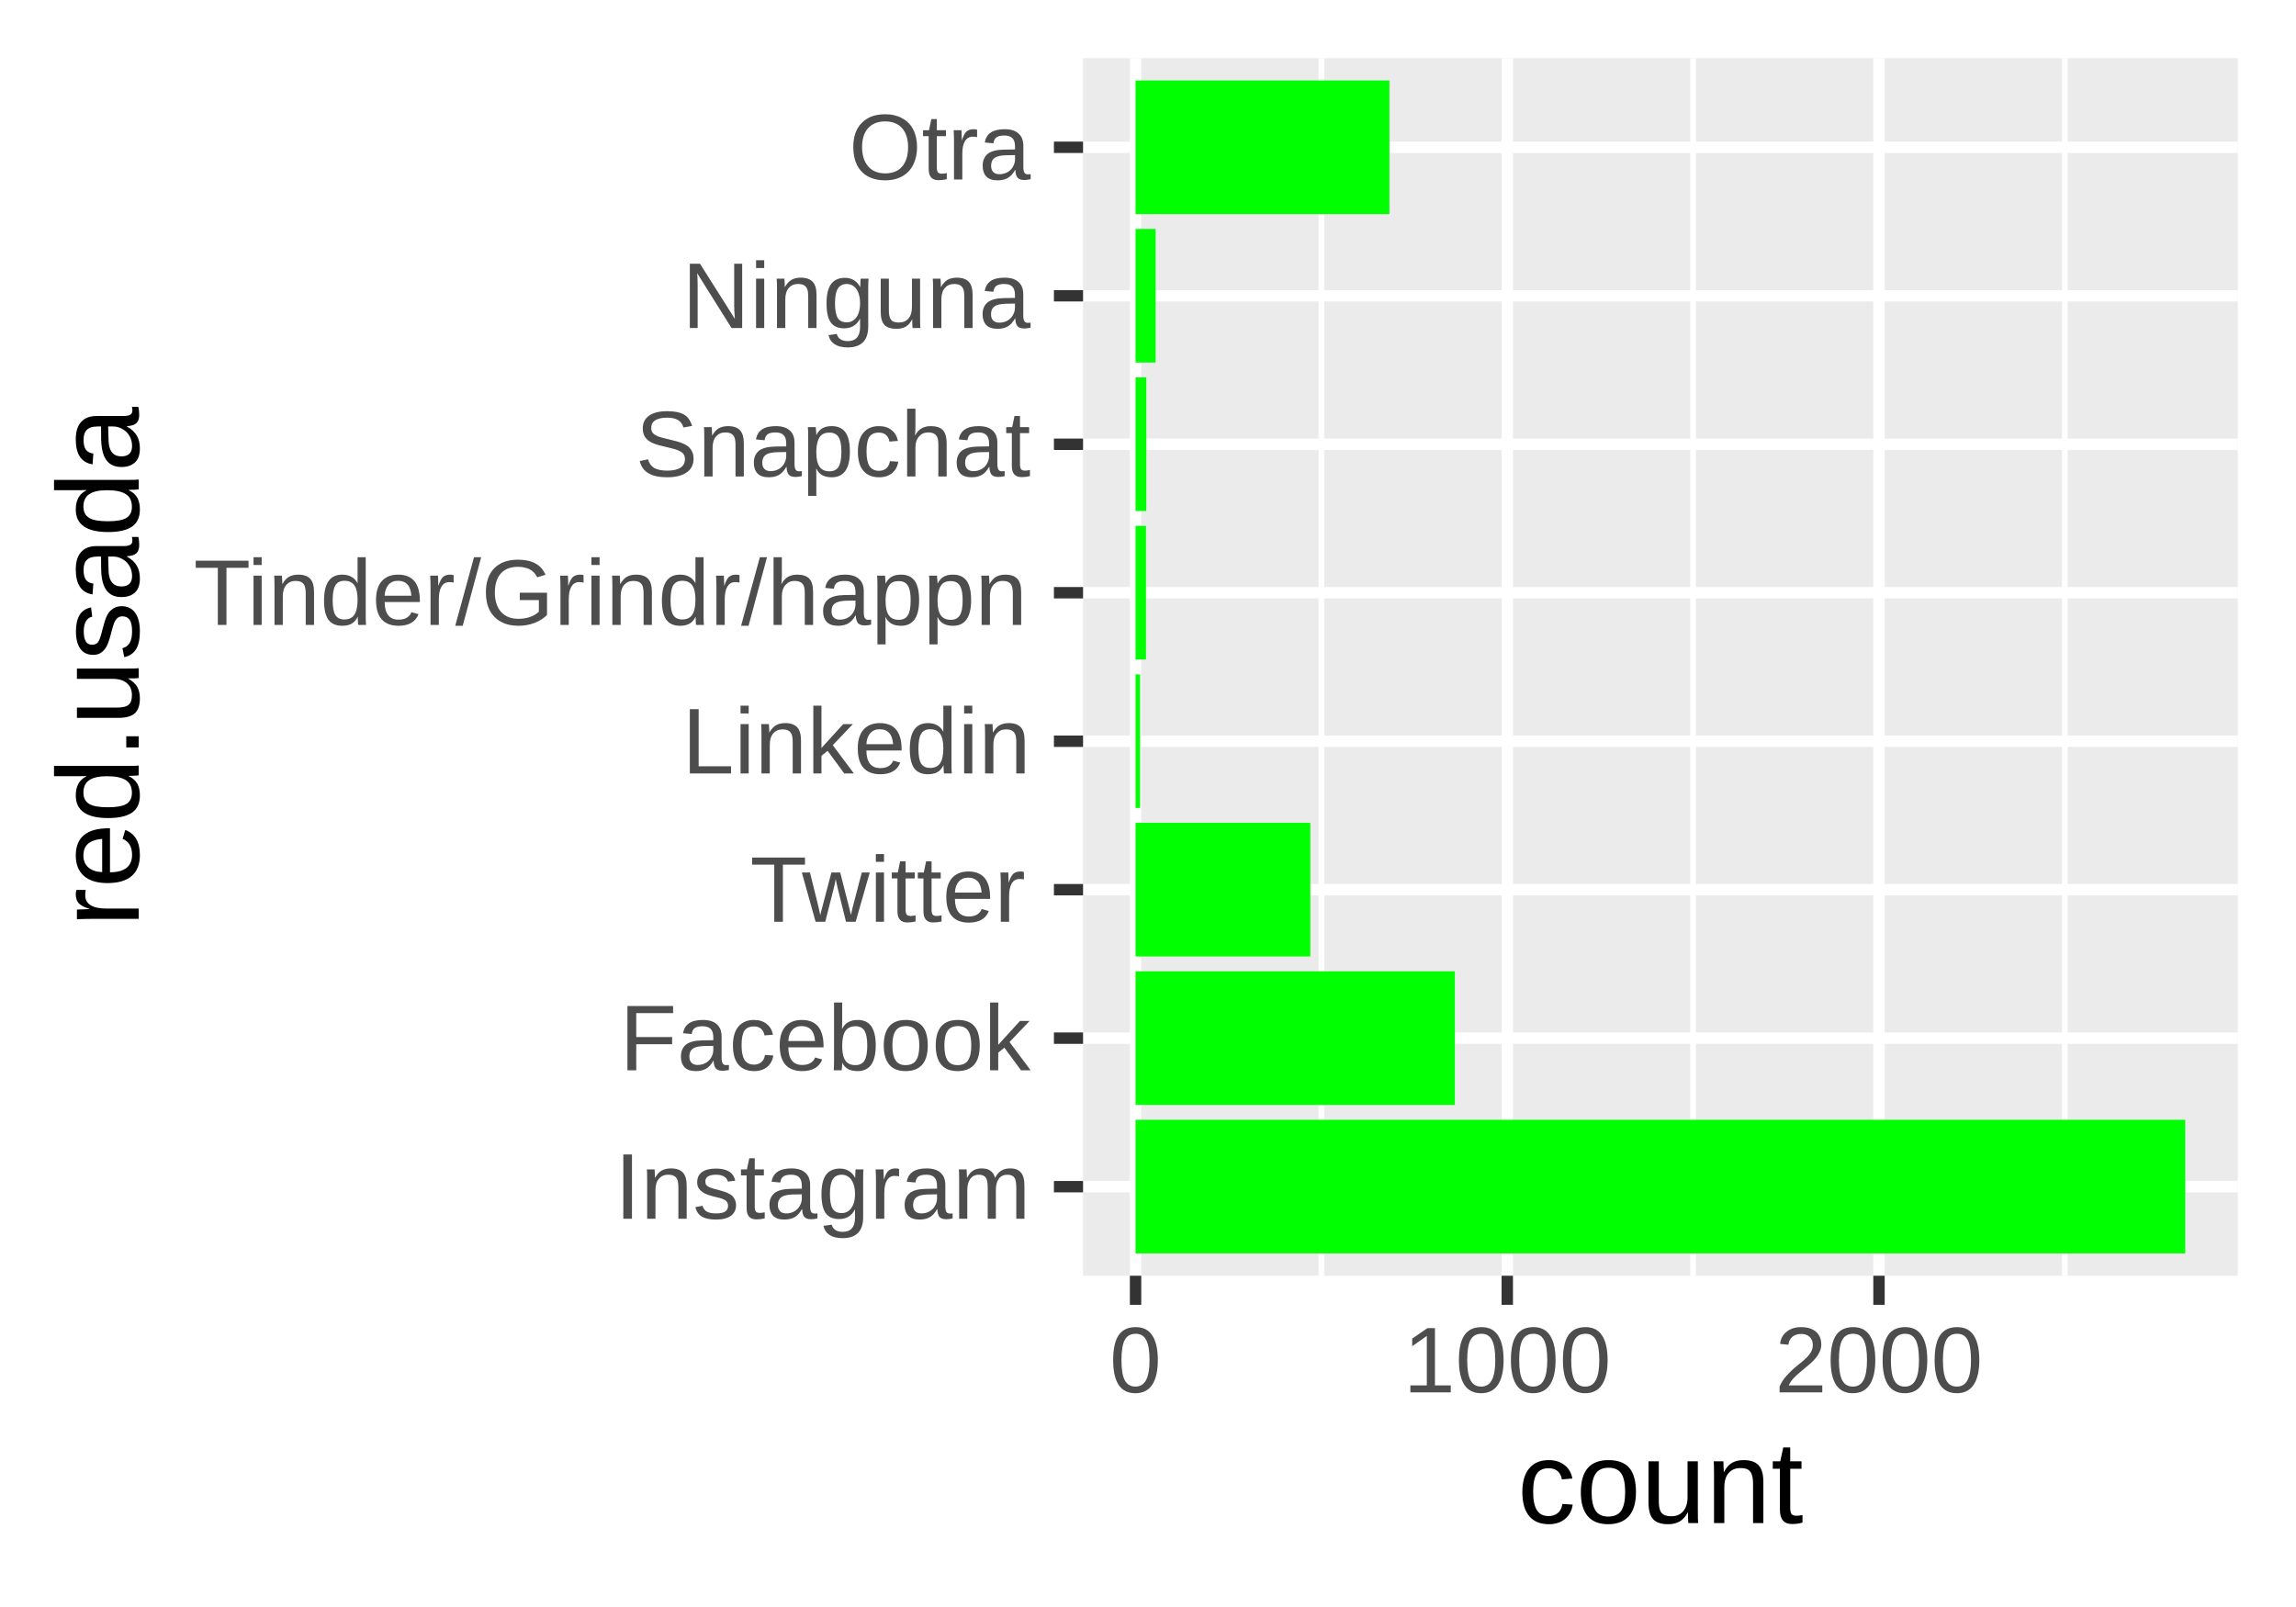
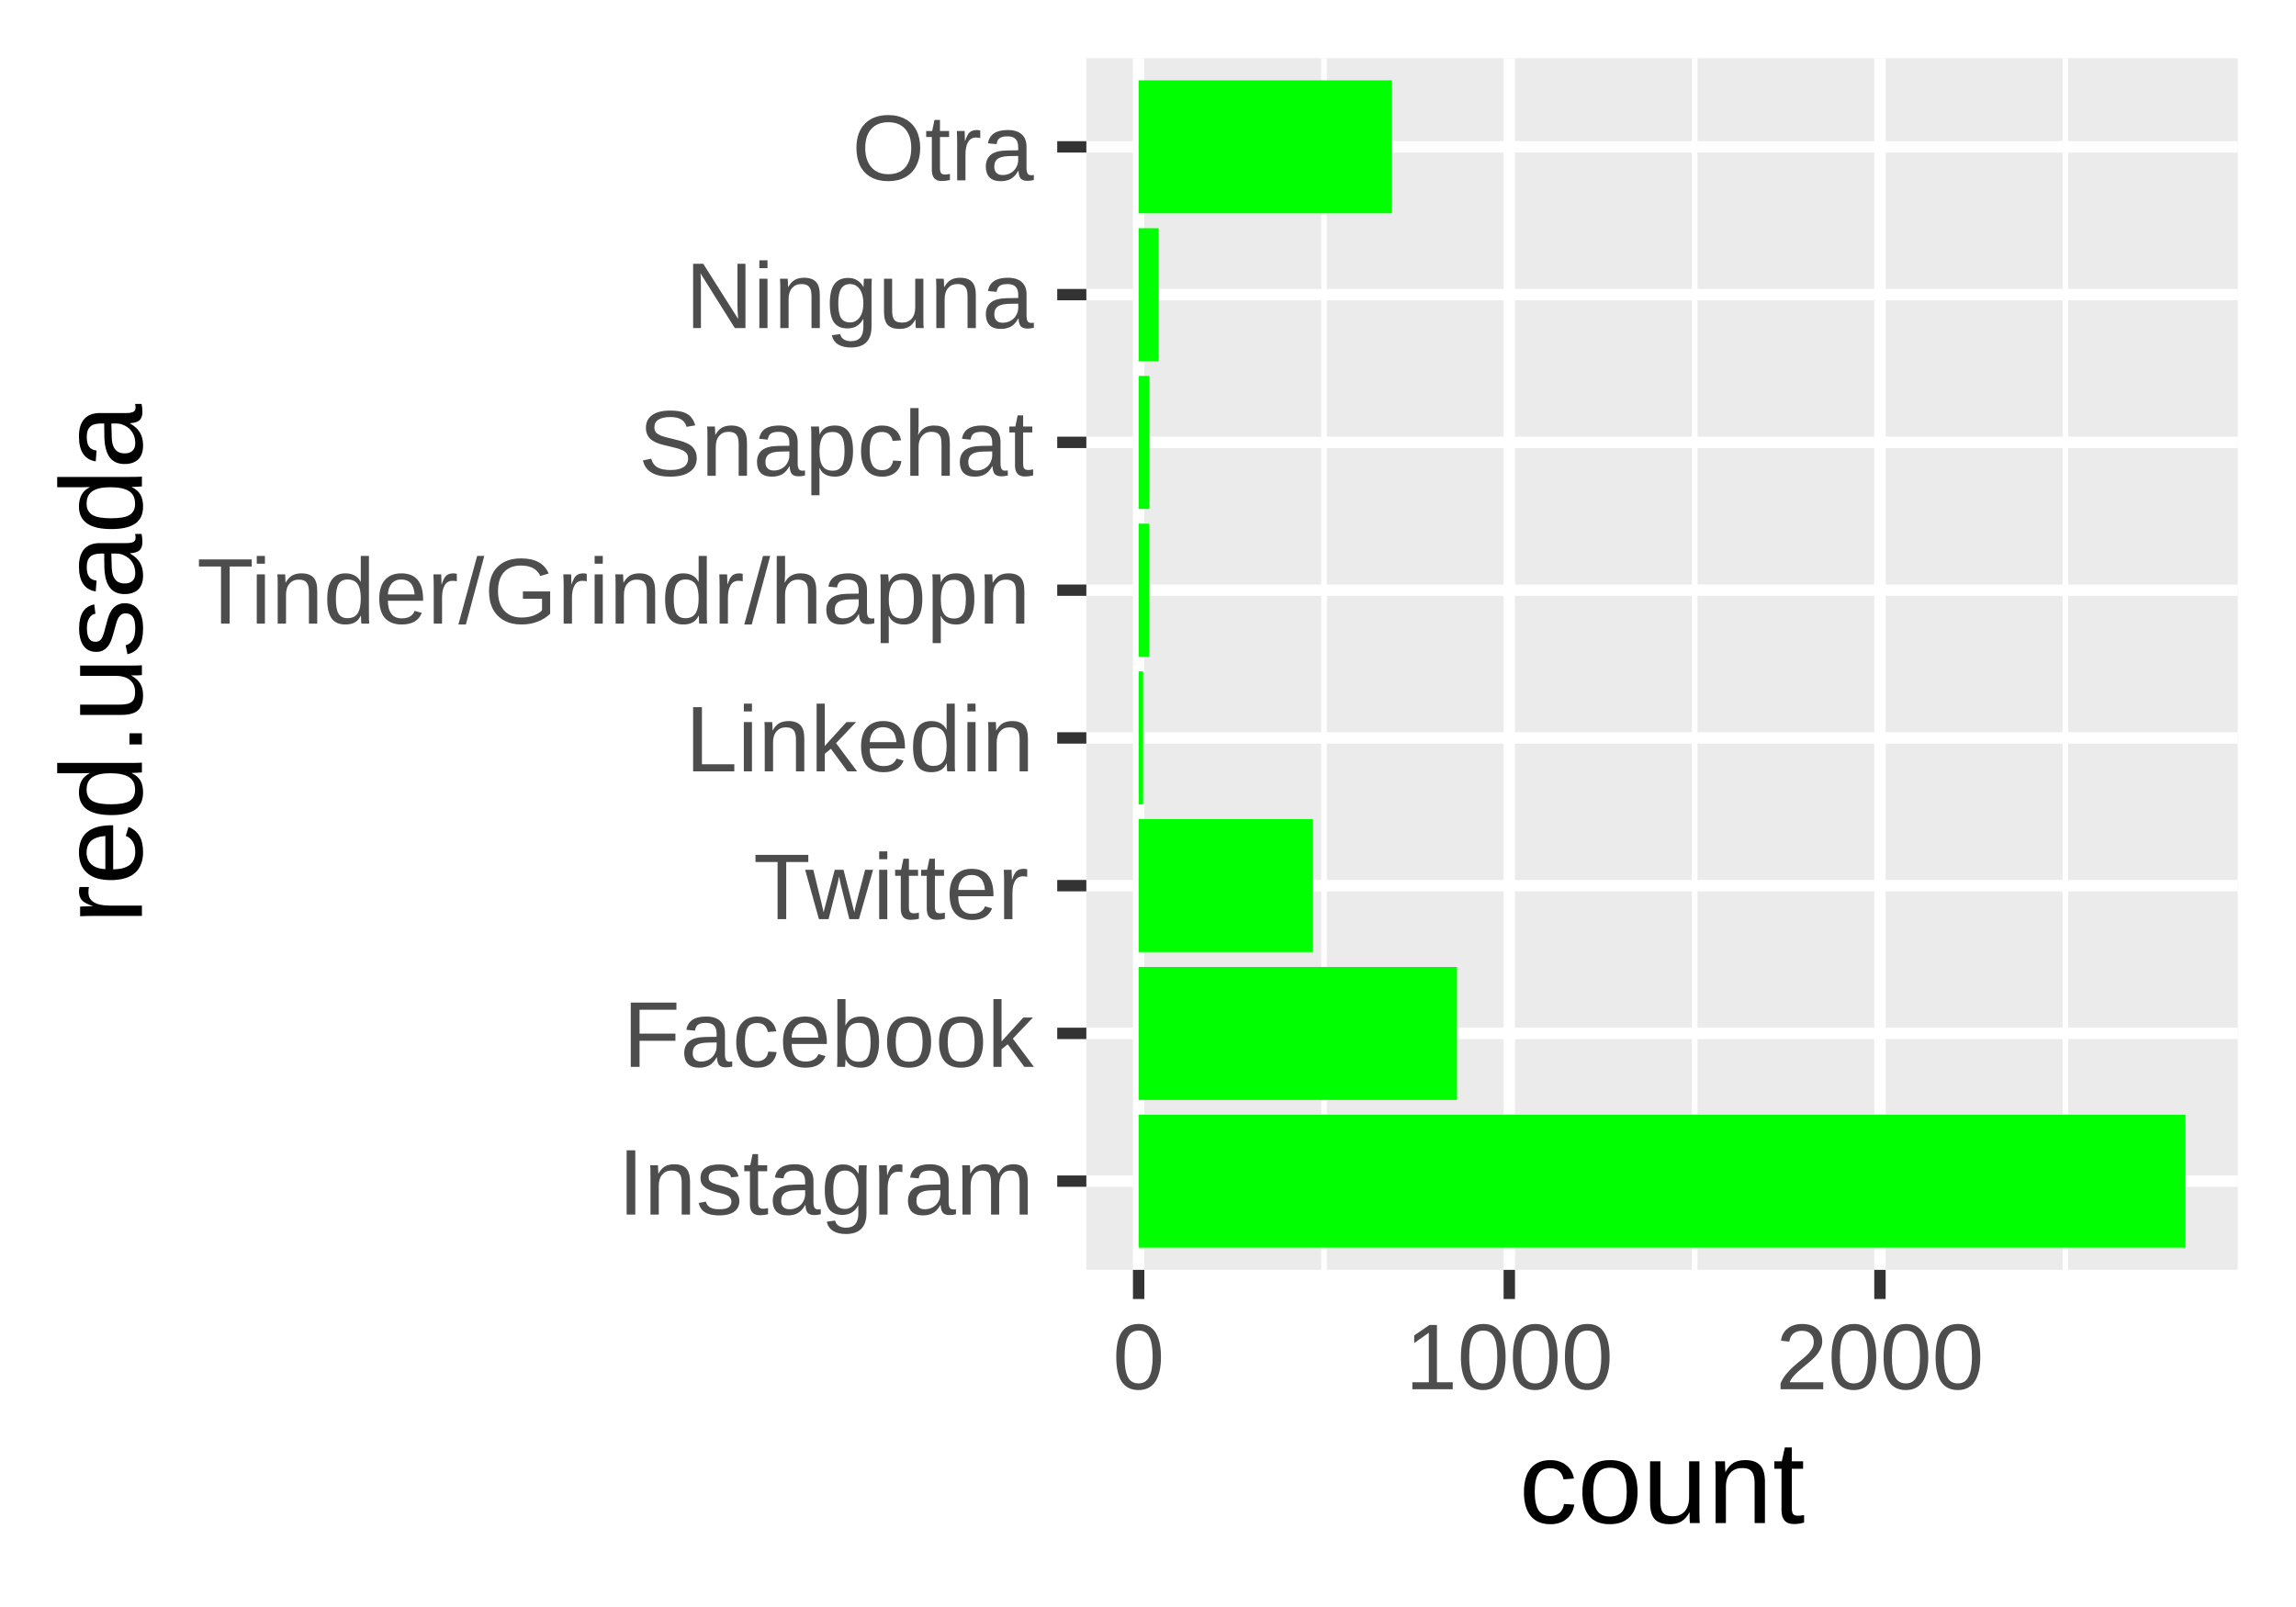
<svg xmlns="http://www.w3.org/2000/svg" viewBox="0 0 216.00 151.20">
  <defs>
    <style type="text/css">
    line, polyline, polygon, path, rect, circle {
      fill: none;
      stroke: #000000;
      stroke-linecap: round;
      stroke-linejoin: round;
      stroke-miterlimit: 10.00;
    }
  </style>
  </defs>
  <rect width="100%" height="100%" style="stroke: none; fill: #FFFFFF;" />
  <rect x="0.00" y="0.00" width="216.00" height="151.20" style="stroke-width: 1.07; stroke: #FFFFFF; fill: #FFFFFF;" />
  <defs>
-     <clipPath id="cpMTAxLjg5fDIxMC41MnwxMjAuMDN8NS40OA==">
-       <rect x="101.89" y="5.48" width="108.63" height="114.55" />
+     <clipPath id="cpMTAyLjIwfDIxMC41MnwxMTkuNDh8NS40OA==">
+       <rect x="102.20" y="5.48" width="108.32" height="114.00" />
    </clipPath>
  </defs>
-   <rect x="101.89" y="5.48" width="108.63" height="114.55" style="stroke-width: 1.07; stroke: none; fill: #EBEBEB;" clip-path="url(#cpMTAxLjg5fDIxMC41MnwxMjAuMDN8NS40OA==)" />
-   <polyline points="124.31,120.03 124.31,5.48 " style="stroke-width: 0.53; stroke: #FFFFFF; stroke-linecap: butt;" clip-path="url(#cpMTAxLjg5fDIxMC41MnwxMjAuMDN8NS40OA==)" />
-   <polyline points="159.28,120.03 159.28,5.48 " style="stroke-width: 0.53; stroke: #FFFFFF; stroke-linecap: butt;" clip-path="url(#cpMTAxLjg5fDIxMC41MnwxMjAuMDN8NS40OA==)" />
-   <polyline points="194.25,120.03 194.25,5.48 " style="stroke-width: 0.53; stroke: #FFFFFF; stroke-linecap: butt;" clip-path="url(#cpMTAxLjg5fDIxMC41MnwxMjAuMDN8NS40OA==)" />
-   <polyline points="101.89,111.65 210.52,111.65 " style="stroke-width: 1.07; stroke: #FFFFFF; stroke-linecap: butt;" clip-path="url(#cpMTAxLjg5fDIxMC41MnwxMjAuMDN8NS40OA==)" />
-   <polyline points="101.89,97.68 210.52,97.68 " style="stroke-width: 1.07; stroke: #FFFFFF; stroke-linecap: butt;" clip-path="url(#cpMTAxLjg5fDIxMC41MnwxMjAuMDN8NS40OA==)" />
-   <polyline points="101.89,83.71 210.52,83.71 " style="stroke-width: 1.07; stroke: #FFFFFF; stroke-linecap: butt;" clip-path="url(#cpMTAxLjg5fDIxMC41MnwxMjAuMDN8NS40OA==)" />
-   <polyline points="101.89,69.74 210.52,69.74 " style="stroke-width: 1.07; stroke: #FFFFFF; stroke-linecap: butt;" clip-path="url(#cpMTAxLjg5fDIxMC41MnwxMjAuMDN8NS40OA==)" />
-   <polyline points="101.89,55.77 210.52,55.77 " style="stroke-width: 1.07; stroke: #FFFFFF; stroke-linecap: butt;" clip-path="url(#cpMTAxLjg5fDIxMC41MnwxMjAuMDN8NS40OA==)" />
-   <polyline points="101.89,41.80 210.52,41.80 " style="stroke-width: 1.07; stroke: #FFFFFF; stroke-linecap: butt;" clip-path="url(#cpMTAxLjg5fDIxMC41MnwxMjAuMDN8NS40OA==)" />
-   <polyline points="101.89,27.83 210.52,27.83 " style="stroke-width: 1.07; stroke: #FFFFFF; stroke-linecap: butt;" clip-path="url(#cpMTAxLjg5fDIxMC41MnwxMjAuMDN8NS40OA==)" />
-   <polyline points="101.89,13.86 210.52,13.86 " style="stroke-width: 1.07; stroke: #FFFFFF; stroke-linecap: butt;" clip-path="url(#cpMTAxLjg5fDIxMC41MnwxMjAuMDN8NS40OA==)" />
-   <polyline points="106.83,120.03 106.83,5.48 " style="stroke-width: 1.07; stroke: #FFFFFF; stroke-linecap: butt;" clip-path="url(#cpMTAxLjg5fDIxMC41MnwxMjAuMDN8NS40OA==)" />
-   <polyline points="141.80,120.03 141.80,5.48 " style="stroke-width: 1.07; stroke: #FFFFFF; stroke-linecap: butt;" clip-path="url(#cpMTAxLjg5fDIxMC41MnwxMjAuMDN8NS40OA==)" />
-   <polyline points="176.77,120.03 176.77,5.48 " style="stroke-width: 1.07; stroke: #FFFFFF; stroke-linecap: butt;" clip-path="url(#cpMTAxLjg5fDIxMC41MnwxMjAuMDN8NS40OA==)" />
-   <rect x="106.83" y="105.36" width="98.75" height="12.57" style="stroke-width: 1.07; stroke: none; stroke-linecap: square; stroke-linejoin: miter; fill: #00FF00;" clip-path="url(#cpMTAxLjg5fDIxMC41MnwxMjAuMDN8NS40OA==)" />
-   <rect x="106.83" y="91.39" width="30.04" height="12.57" style="stroke-width: 1.07; stroke: none; stroke-linecap: square; stroke-linejoin: miter; fill: #00FF00;" clip-path="url(#cpMTAxLjg5fDIxMC41MnwxMjAuMDN8NS40OA==)" />
-   <rect x="106.83" y="77.42" width="16.44" height="12.57" style="stroke-width: 1.07; stroke: none; stroke-linecap: square; stroke-linejoin: miter; fill: #00FF00;" clip-path="url(#cpMTAxLjg5fDIxMC41MnwxMjAuMDN8NS40OA==)" />
-   <rect x="106.83" y="63.45" width="0.42" height="12.57" style="stroke-width: 1.07; stroke: none; stroke-linecap: square; stroke-linejoin: miter; fill: #00FF00;" clip-path="url(#cpMTAxLjg5fDIxMC41MnwxMjAuMDN8NS40OA==)" />
-   <rect x="106.83" y="49.48" width="0.98" height="12.57" style="stroke-width: 1.07; stroke: none; stroke-linecap: square; stroke-linejoin: miter; fill: #00FF00;" clip-path="url(#cpMTAxLjg5fDIxMC41MnwxMjAuMDN8NS40OA==)" />
-   <rect x="106.83" y="35.51" width="1.01" height="12.57" style="stroke-width: 1.07; stroke: none; stroke-linecap: square; stroke-linejoin: miter; fill: #00FF00;" clip-path="url(#cpMTAxLjg5fDIxMC41MnwxMjAuMDN8NS40OA==)" />
-   <rect x="106.83" y="21.54" width="1.89" height="12.57" style="stroke-width: 1.07; stroke: none; stroke-linecap: square; stroke-linejoin: miter; fill: #00FF00;" clip-path="url(#cpMTAxLjg5fDIxMC41MnwxMjAuMDN8NS40OA==)" />
-   <rect x="106.83" y="7.57" width="23.88" height="12.57" style="stroke-width: 1.07; stroke: none; stroke-linecap: square; stroke-linejoin: miter; fill: #00FF00;" clip-path="url(#cpMTAxLjg5fDIxMC41MnwxMjAuMDN8NS40OA==)" />
+   <rect x="102.20" y="5.48" width="108.32" height="114.00" style="stroke-width: 1.07; stroke: none; fill: #EBEBEB;" clip-path="url(#cpMTAyLjIwfDIxMC41MnwxMTkuNDh8NS40OA==)" />
+   <polyline points="124.56,119.48 124.56,5.48 " style="stroke-width: 0.53; stroke: #FFFFFF; stroke-linecap: butt;" clip-path="url(#cpMTAyLjIwfDIxMC41MnwxMTkuNDh8NS40OA==)" />
+   <polyline points="159.43,119.48 159.43,5.48 " style="stroke-width: 0.53; stroke: #FFFFFF; stroke-linecap: butt;" clip-path="url(#cpMTAyLjIwfDIxMC41MnwxMTkuNDh8NS40OA==)" />
+   <polyline points="194.30,119.48 194.30,5.48 " style="stroke-width: 0.53; stroke: #FFFFFF; stroke-linecap: butt;" clip-path="url(#cpMTAyLjIwfDIxMC41MnwxMTkuNDh8NS40OA==)" />
+   <polyline points="102.20,111.13 210.52,111.13 " style="stroke-width: 1.07; stroke: #FFFFFF; stroke-linecap: butt;" clip-path="url(#cpMTAyLjIwfDIxMC41MnwxMTkuNDh8NS40OA==)" />
+   <polyline points="102.20,97.23 210.52,97.23 " style="stroke-width: 1.07; stroke: #FFFFFF; stroke-linecap: butt;" clip-path="url(#cpMTAyLjIwfDIxMC41MnwxMTkuNDh8NS40OA==)" />
+   <polyline points="102.20,83.33 210.52,83.33 " style="stroke-width: 1.07; stroke: #FFFFFF; stroke-linecap: butt;" clip-path="url(#cpMTAyLjIwfDIxMC41MnwxMTkuNDh8NS40OA==)" />
+   <polyline points="102.20,69.43 210.52,69.43 " style="stroke-width: 1.07; stroke: #FFFFFF; stroke-linecap: butt;" clip-path="url(#cpMTAyLjIwfDIxMC41MnwxMTkuNDh8NS40OA==)" />
+   <polyline points="102.20,55.53 210.52,55.53 " style="stroke-width: 1.07; stroke: #FFFFFF; stroke-linecap: butt;" clip-path="url(#cpMTAyLjIwfDIxMC41MnwxMTkuNDh8NS40OA==)" />
+   <polyline points="102.20,41.62 210.52,41.62 " style="stroke-width: 1.07; stroke: #FFFFFF; stroke-linecap: butt;" clip-path="url(#cpMTAyLjIwfDIxMC41MnwxMTkuNDh8NS40OA==)" />
+   <polyline points="102.20,27.72 210.52,27.72 " style="stroke-width: 1.07; stroke: #FFFFFF; stroke-linecap: butt;" clip-path="url(#cpMTAyLjIwfDIxMC41MnwxMTkuNDh8NS40OA==)" />
+   <polyline points="102.20,13.82 210.52,13.82 " style="stroke-width: 1.07; stroke: #FFFFFF; stroke-linecap: butt;" clip-path="url(#cpMTAyLjIwfDIxMC41MnwxMTkuNDh8NS40OA==)" />
+   <polyline points="107.12,119.48 107.12,5.48 " style="stroke-width: 1.07; stroke: #FFFFFF; stroke-linecap: butt;" clip-path="url(#cpMTAyLjIwfDIxMC41MnwxMTkuNDh8NS40OA==)" />
+   <polyline points="141.99,119.48 141.99,5.48 " style="stroke-width: 1.07; stroke: #FFFFFF; stroke-linecap: butt;" clip-path="url(#cpMTAyLjIwfDIxMC41MnwxMTkuNDh8NS40OA==)" />
+   <polyline points="176.86,119.48 176.86,5.48 " style="stroke-width: 1.07; stroke: #FFFFFF; stroke-linecap: butt;" clip-path="url(#cpMTAyLjIwfDIxMC41MnwxMTkuNDh8NS40OA==)" />
+   <rect x="107.12" y="104.88" width="98.48" height="12.51" style="stroke-width: 1.07; stroke: none; stroke-linecap: square; stroke-linejoin: miter; fill: #00FF00;" clip-path="url(#cpMTAyLjIwfDIxMC41MnwxMTkuNDh8NS40OA==)" />
+   <rect x="107.12" y="90.98" width="29.95" height="12.51" style="stroke-width: 1.07; stroke: none; stroke-linecap: square; stroke-linejoin: miter; fill: #00FF00;" clip-path="url(#cpMTAyLjIwfDIxMC41MnwxMTkuNDh8NS40OA==)" />
+   <rect x="107.12" y="77.07" width="16.39" height="12.51" style="stroke-width: 1.07; stroke: none; stroke-linecap: square; stroke-linejoin: miter; fill: #00FF00;" clip-path="url(#cpMTAyLjIwfDIxMC41MnwxMTkuNDh8NS40OA==)" />
+   <rect x="107.12" y="63.17" width="0.42" height="12.51" style="stroke-width: 1.07; stroke: none; stroke-linecap: square; stroke-linejoin: miter; fill: #00FF00;" clip-path="url(#cpMTAyLjIwfDIxMC41MnwxMTkuNDh8NS40OA==)" />
+   <rect x="107.12" y="49.27" width="0.98" height="12.51" style="stroke-width: 1.07; stroke: none; stroke-linecap: square; stroke-linejoin: miter; fill: #00FF00;" clip-path="url(#cpMTAyLjIwfDIxMC41MnwxMTkuNDh8NS40OA==)" />
+   <rect x="107.12" y="35.37" width="1.01" height="12.51" style="stroke-width: 1.07; stroke: none; stroke-linecap: square; stroke-linejoin: miter; fill: #00FF00;" clip-path="url(#cpMTAyLjIwfDIxMC41MnwxMTkuNDh8NS40OA==)" />
+   <rect x="107.12" y="21.47" width="1.88" height="12.51" style="stroke-width: 1.07; stroke: none; stroke-linecap: square; stroke-linejoin: miter; fill: #00FF00;" clip-path="url(#cpMTAyLjIwfDIxMC41MnwxMTkuNDh8NS40OA==)" />
+   <rect x="107.12" y="7.56" width="23.82" height="12.51" style="stroke-width: 1.07; stroke: none; stroke-linecap: square; stroke-linejoin: miter; fill: #00FF00;" clip-path="url(#cpMTAyLjIwfDIxMC41MnwxMTkuNDh8NS40OA==)" />
  <defs>
    <clipPath id="cpMC4wMHwyMTYuMDB8MTUxLjIwfDAuMDA=">
      <rect x="0.00" y="0.00" width="216.00" height="151.20" />
    </clipPath>
  </defs>
  <g clip-path="url(#cpMC4wMHwyMTYuMDB8MTUxLjIwfDAuMDA=)">
-     <text x="57.83" y="114.67" style="font-size: 8.80px; fill: #4D4D4D; font-family: Arimo;" textLength="39.13px" lengthAdjust="spacingAndGlyphs">Instagram</text>
+     <text x="58.14" y="114.28" style="font-size: 8.80px; fill: #4D4D4D; font-family: Arial;" textLength="39.13px" lengthAdjust="spacingAndGlyphs">Instagram</text>
  </g>
  <g clip-path="url(#cpMC4wMHwyMTYuMDB8MTUxLjIwfDAuMDA=)">
-     <text x="58.31" y="100.70" style="font-size: 8.80px; fill: #4D4D4D; font-family: Arimo;" textLength="38.65px" lengthAdjust="spacingAndGlyphs">Facebook</text>
+     <text x="58.62" y="100.38" style="font-size: 8.80px; fill: #4D4D4D; font-family: Arial;" textLength="38.65px" lengthAdjust="spacingAndGlyphs">Facebook</text>
  </g>
  <g clip-path="url(#cpMC4wMHwyMTYuMDB8MTUxLjIwfDAuMDA=)">
-     <text x="70.56" y="86.73" style="font-size: 8.80px; fill: #4D4D4D; font-family: Arimo;" textLength="26.40px" lengthAdjust="spacingAndGlyphs">Twitter</text>
+     <text x="70.87" y="86.48" style="font-size: 8.80px; fill: #4D4D4D; font-family: Arial;" textLength="26.40px" lengthAdjust="spacingAndGlyphs">Twitter</text>
  </g>
  <g clip-path="url(#cpMC4wMHwyMTYuMDB8MTUxLjIwfDAuMDA=)">
-     <text x="64.18" y="72.77" style="font-size: 8.80px; fill: #4D4D4D; font-family: Arimo;" textLength="32.78px" lengthAdjust="spacingAndGlyphs">Linkedin</text>
+     <text x="64.49" y="72.58" style="font-size: 8.80px; fill: #4D4D4D; font-family: Arial;" textLength="32.78px" lengthAdjust="spacingAndGlyphs">Linkedin</text>
  </g>
  <g clip-path="url(#cpMC4wMHwyMTYuMDB8MTUxLjIwfDAuMDA=)">
-     <text x="18.21" y="58.80" style="font-size: 8.80px; fill: #4D4D4D; font-family: Arimo;" textLength="78.75px" lengthAdjust="spacingAndGlyphs">Tinder/Grindr/happn</text>
+     <text x="18.51" y="58.68" style="font-size: 8.80px; fill: #4D4D4D; font-family: Arial;" textLength="78.75px" lengthAdjust="spacingAndGlyphs">Tinder/Grindr/happn</text>
  </g>
  <g clip-path="url(#cpMC4wMHwyMTYuMDB8MTUxLjIwfDAuMDA=)">
-     <text x="59.78" y="44.83" style="font-size: 8.80px; fill: #4D4D4D; font-family: Arimo;" textLength="37.19px" lengthAdjust="spacingAndGlyphs">Snapchat</text>
+     <text x="60.08" y="44.77" style="font-size: 8.80px; fill: #4D4D4D; font-family: Arial;" textLength="37.19px" lengthAdjust="spacingAndGlyphs">Snapchat</text>
  </g>
  <g clip-path="url(#cpMC4wMHwyMTYuMDB8MTUxLjIwfDAuMDA=)">
-     <text x="64.18" y="30.86" style="font-size: 8.80px; fill: #4D4D4D; font-family: Arimo;" textLength="32.78px" lengthAdjust="spacingAndGlyphs">Ninguna</text>
+     <text x="64.49" y="30.87" style="font-size: 8.80px; fill: #4D4D4D; font-family: Arial;" textLength="32.78px" lengthAdjust="spacingAndGlyphs">Ninguna</text>
  </g>
  <g clip-path="url(#cpMC4wMHwyMTYuMDB8MTUxLjIwfDAuMDA=)">
-     <text x="79.85" y="16.89" style="font-size: 8.80px; fill: #4D4D4D; font-family: Arimo;" textLength="17.11px" lengthAdjust="spacingAndGlyphs">Otra</text>
+     <text x="80.15" y="16.97" style="font-size: 8.80px; fill: #4D4D4D; font-family: Arial;" textLength="17.11px" lengthAdjust="spacingAndGlyphs">Otra</text>
  </g>
-   <polyline points="99.15,111.65 101.89,111.65 " style="stroke-width: 1.07; stroke: #333333; stroke-linecap: butt;" clip-path="url(#cpMC4wMHwyMTYuMDB8MTUxLjIwfDAuMDA=)" />
-   <polyline points="99.15,97.68 101.89,97.68 " style="stroke-width: 1.07; stroke: #333333; stroke-linecap: butt;" clip-path="url(#cpMC4wMHwyMTYuMDB8MTUxLjIwfDAuMDA=)" />
-   <polyline points="99.15,83.71 101.89,83.71 " style="stroke-width: 1.07; stroke: #333333; stroke-linecap: butt;" clip-path="url(#cpMC4wMHwyMTYuMDB8MTUxLjIwfDAuMDA=)" />
-   <polyline points="99.15,69.74 101.89,69.74 " style="stroke-width: 1.07; stroke: #333333; stroke-linecap: butt;" clip-path="url(#cpMC4wMHwyMTYuMDB8MTUxLjIwfDAuMDA=)" />
-   <polyline points="99.15,55.77 101.89,55.77 " style="stroke-width: 1.07; stroke: #333333; stroke-linecap: butt;" clip-path="url(#cpMC4wMHwyMTYuMDB8MTUxLjIwfDAuMDA=)" />
-   <polyline points="99.15,41.80 101.89,41.80 " style="stroke-width: 1.07; stroke: #333333; stroke-linecap: butt;" clip-path="url(#cpMC4wMHwyMTYuMDB8MTUxLjIwfDAuMDA=)" />
-   <polyline points="99.15,27.83 101.89,27.83 " style="stroke-width: 1.07; stroke: #333333; stroke-linecap: butt;" clip-path="url(#cpMC4wMHwyMTYuMDB8MTUxLjIwfDAuMDA=)" />
-   <polyline points="99.15,13.86 101.89,13.86 " style="stroke-width: 1.07; stroke: #333333; stroke-linecap: butt;" clip-path="url(#cpMC4wMHwyMTYuMDB8MTUxLjIwfDAuMDA=)" />
-   <polyline points="106.83,122.77 106.83,120.03 " style="stroke-width: 1.07; stroke: #333333; stroke-linecap: butt;" clip-path="url(#cpMC4wMHwyMTYuMDB8MTUxLjIwfDAuMDA=)" />
-   <polyline points="141.80,122.77 141.80,120.03 " style="stroke-width: 1.07; stroke: #333333; stroke-linecap: butt;" clip-path="url(#cpMC4wMHwyMTYuMDB8MTUxLjIwfDAuMDA=)" />
-   <polyline points="176.77,122.77 176.77,120.03 " style="stroke-width: 1.07; stroke: #333333; stroke-linecap: butt;" clip-path="url(#cpMC4wMHwyMTYuMDB8MTUxLjIwfDAuMDA=)" />
+   <polyline points="99.46,111.13 102.20,111.13 " style="stroke-width: 1.07; stroke: #333333; stroke-linecap: butt;" clip-path="url(#cpMC4wMHwyMTYuMDB8MTUxLjIwfDAuMDA=)" />
+   <polyline points="99.46,97.23 102.20,97.23 " style="stroke-width: 1.07; stroke: #333333; stroke-linecap: butt;" clip-path="url(#cpMC4wMHwyMTYuMDB8MTUxLjIwfDAuMDA=)" />
+   <polyline points="99.46,83.33 102.20,83.33 " style="stroke-width: 1.07; stroke: #333333; stroke-linecap: butt;" clip-path="url(#cpMC4wMHwyMTYuMDB8MTUxLjIwfDAuMDA=)" />
+   <polyline points="99.46,69.43 102.20,69.43 " style="stroke-width: 1.07; stroke: #333333; stroke-linecap: butt;" clip-path="url(#cpMC4wMHwyMTYuMDB8MTUxLjIwfDAuMDA=)" />
+   <polyline points="99.46,55.53 102.20,55.53 " style="stroke-width: 1.07; stroke: #333333; stroke-linecap: butt;" clip-path="url(#cpMC4wMHwyMTYuMDB8MTUxLjIwfDAuMDA=)" />
+   <polyline points="99.46,41.62 102.20,41.62 " style="stroke-width: 1.07; stroke: #333333; stroke-linecap: butt;" clip-path="url(#cpMC4wMHwyMTYuMDB8MTUxLjIwfDAuMDA=)" />
+   <polyline points="99.46,27.72 102.20,27.72 " style="stroke-width: 1.07; stroke: #333333; stroke-linecap: butt;" clip-path="url(#cpMC4wMHwyMTYuMDB8MTUxLjIwfDAuMDA=)" />
+   <polyline points="99.46,13.82 102.20,13.82 " style="stroke-width: 1.07; stroke: #333333; stroke-linecap: butt;" clip-path="url(#cpMC4wMHwyMTYuMDB8MTUxLjIwfDAuMDA=)" />
+   <polyline points="107.12,122.22 107.12,119.48 " style="stroke-width: 1.07; stroke: #333333; stroke-linecap: butt;" clip-path="url(#cpMC4wMHwyMTYuMDB8MTUxLjIwfDAuMDA=)" />
+   <polyline points="141.99,122.22 141.99,119.48 " style="stroke-width: 1.07; stroke: #333333; stroke-linecap: butt;" clip-path="url(#cpMC4wMHwyMTYuMDB8MTUxLjIwfDAuMDA=)" />
+   <polyline points="176.86,122.22 176.86,119.48 " style="stroke-width: 1.07; stroke: #333333; stroke-linecap: butt;" clip-path="url(#cpMC4wMHwyMTYuMDB8MTUxLjIwfDAuMDA=)" />
  <g clip-path="url(#cpMC4wMHwyMTYuMDB8MTUxLjIwfDAuMDA=)">
-     <text x="104.38" y="131.01" style="font-size: 8.80px; fill: #4D4D4D; font-family: Arimo;" textLength="4.89px" lengthAdjust="spacingAndGlyphs">0</text>
+     <text x="104.67" y="130.71" style="font-size: 8.80px; fill: #4D4D4D; font-family: Arial;" textLength="4.89px" lengthAdjust="spacingAndGlyphs">0</text>
  </g>
  <g clip-path="url(#cpMC4wMHwyMTYuMDB8MTUxLjIwfDAuMDA=)">
-     <text x="132.01" y="131.01" style="font-size: 8.80px; fill: #4D4D4D; font-family: Arimo;" textLength="19.58px" lengthAdjust="spacingAndGlyphs">1000</text>
+     <text x="132.20" y="130.71" style="font-size: 8.80px; fill: #4D4D4D; font-family: Arial;" textLength="19.58px" lengthAdjust="spacingAndGlyphs">1000</text>
  </g>
  <g clip-path="url(#cpMC4wMHwyMTYuMDB8MTUxLjIwfDAuMDA=)">
-     <text x="166.98" y="131.01" style="font-size: 8.80px; fill: #4D4D4D; font-family: Arimo;" textLength="19.58px" lengthAdjust="spacingAndGlyphs">2000</text>
+     <text x="167.07" y="130.71" style="font-size: 8.80px; fill: #4D4D4D; font-family: Arial;" textLength="19.58px" lengthAdjust="spacingAndGlyphs">2000</text>
  </g>
  <g clip-path="url(#cpMC4wMHwyMTYuMDB8MTUxLjIwfDAuMDA=)">
-     <text x="142.75" y="143.30" style="font-size: 11.00px; font-family: Arimo;" textLength="26.91px" lengthAdjust="spacingAndGlyphs">count</text>
+     <text x="142.90" y="143.30" style="font-size: 11.00px; font-family: Arial;" textLength="26.91px" lengthAdjust="spacingAndGlyphs">count</text>
  </g>
  <g clip-path="url(#cpMC4wMHwyMTYuMDB8MTUxLjIwfDAuMDA=)">
-     <text transform="translate(13.05,87.22) rotate(-90)" style="font-size: 11.00px; font-family: Arimo;" textLength="48.93px" lengthAdjust="spacingAndGlyphs">red.usada</text>
+     <text transform="translate(13.35,86.94) rotate(-90)" style="font-size: 11.00px; font-family: Arial;" textLength="48.93px" lengthAdjust="spacingAndGlyphs">red.usada</text>
  </g>
</svg>
